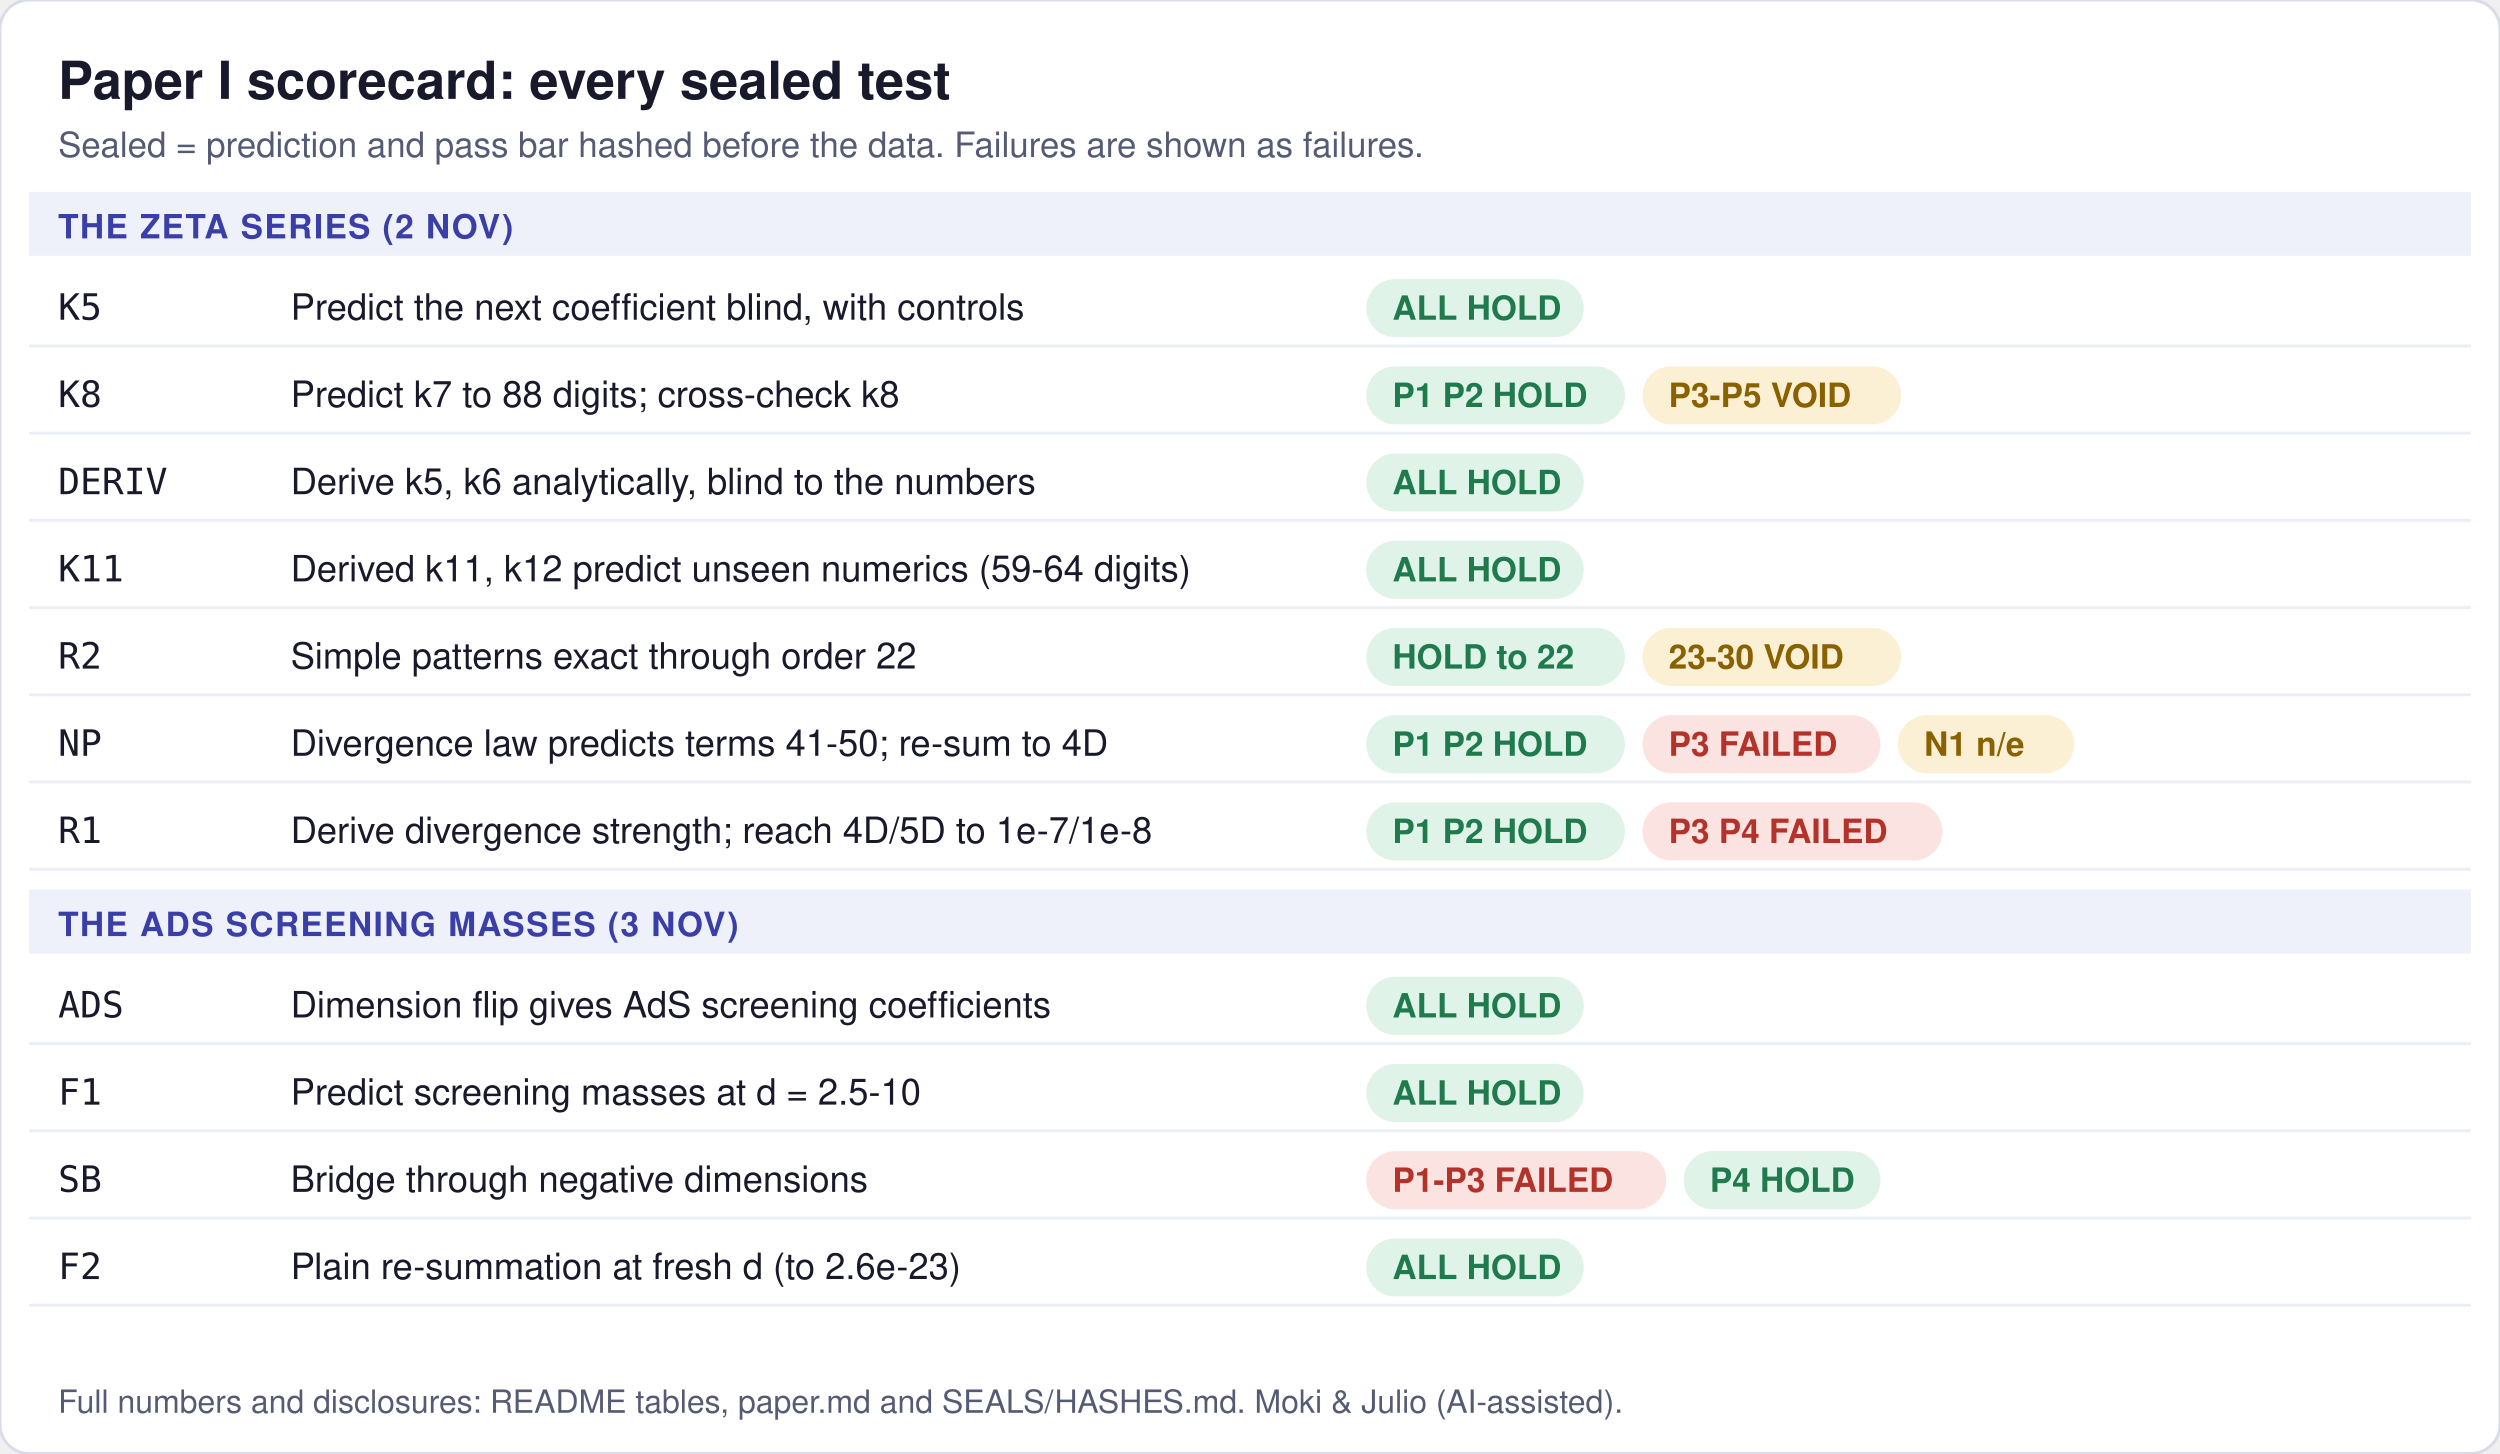
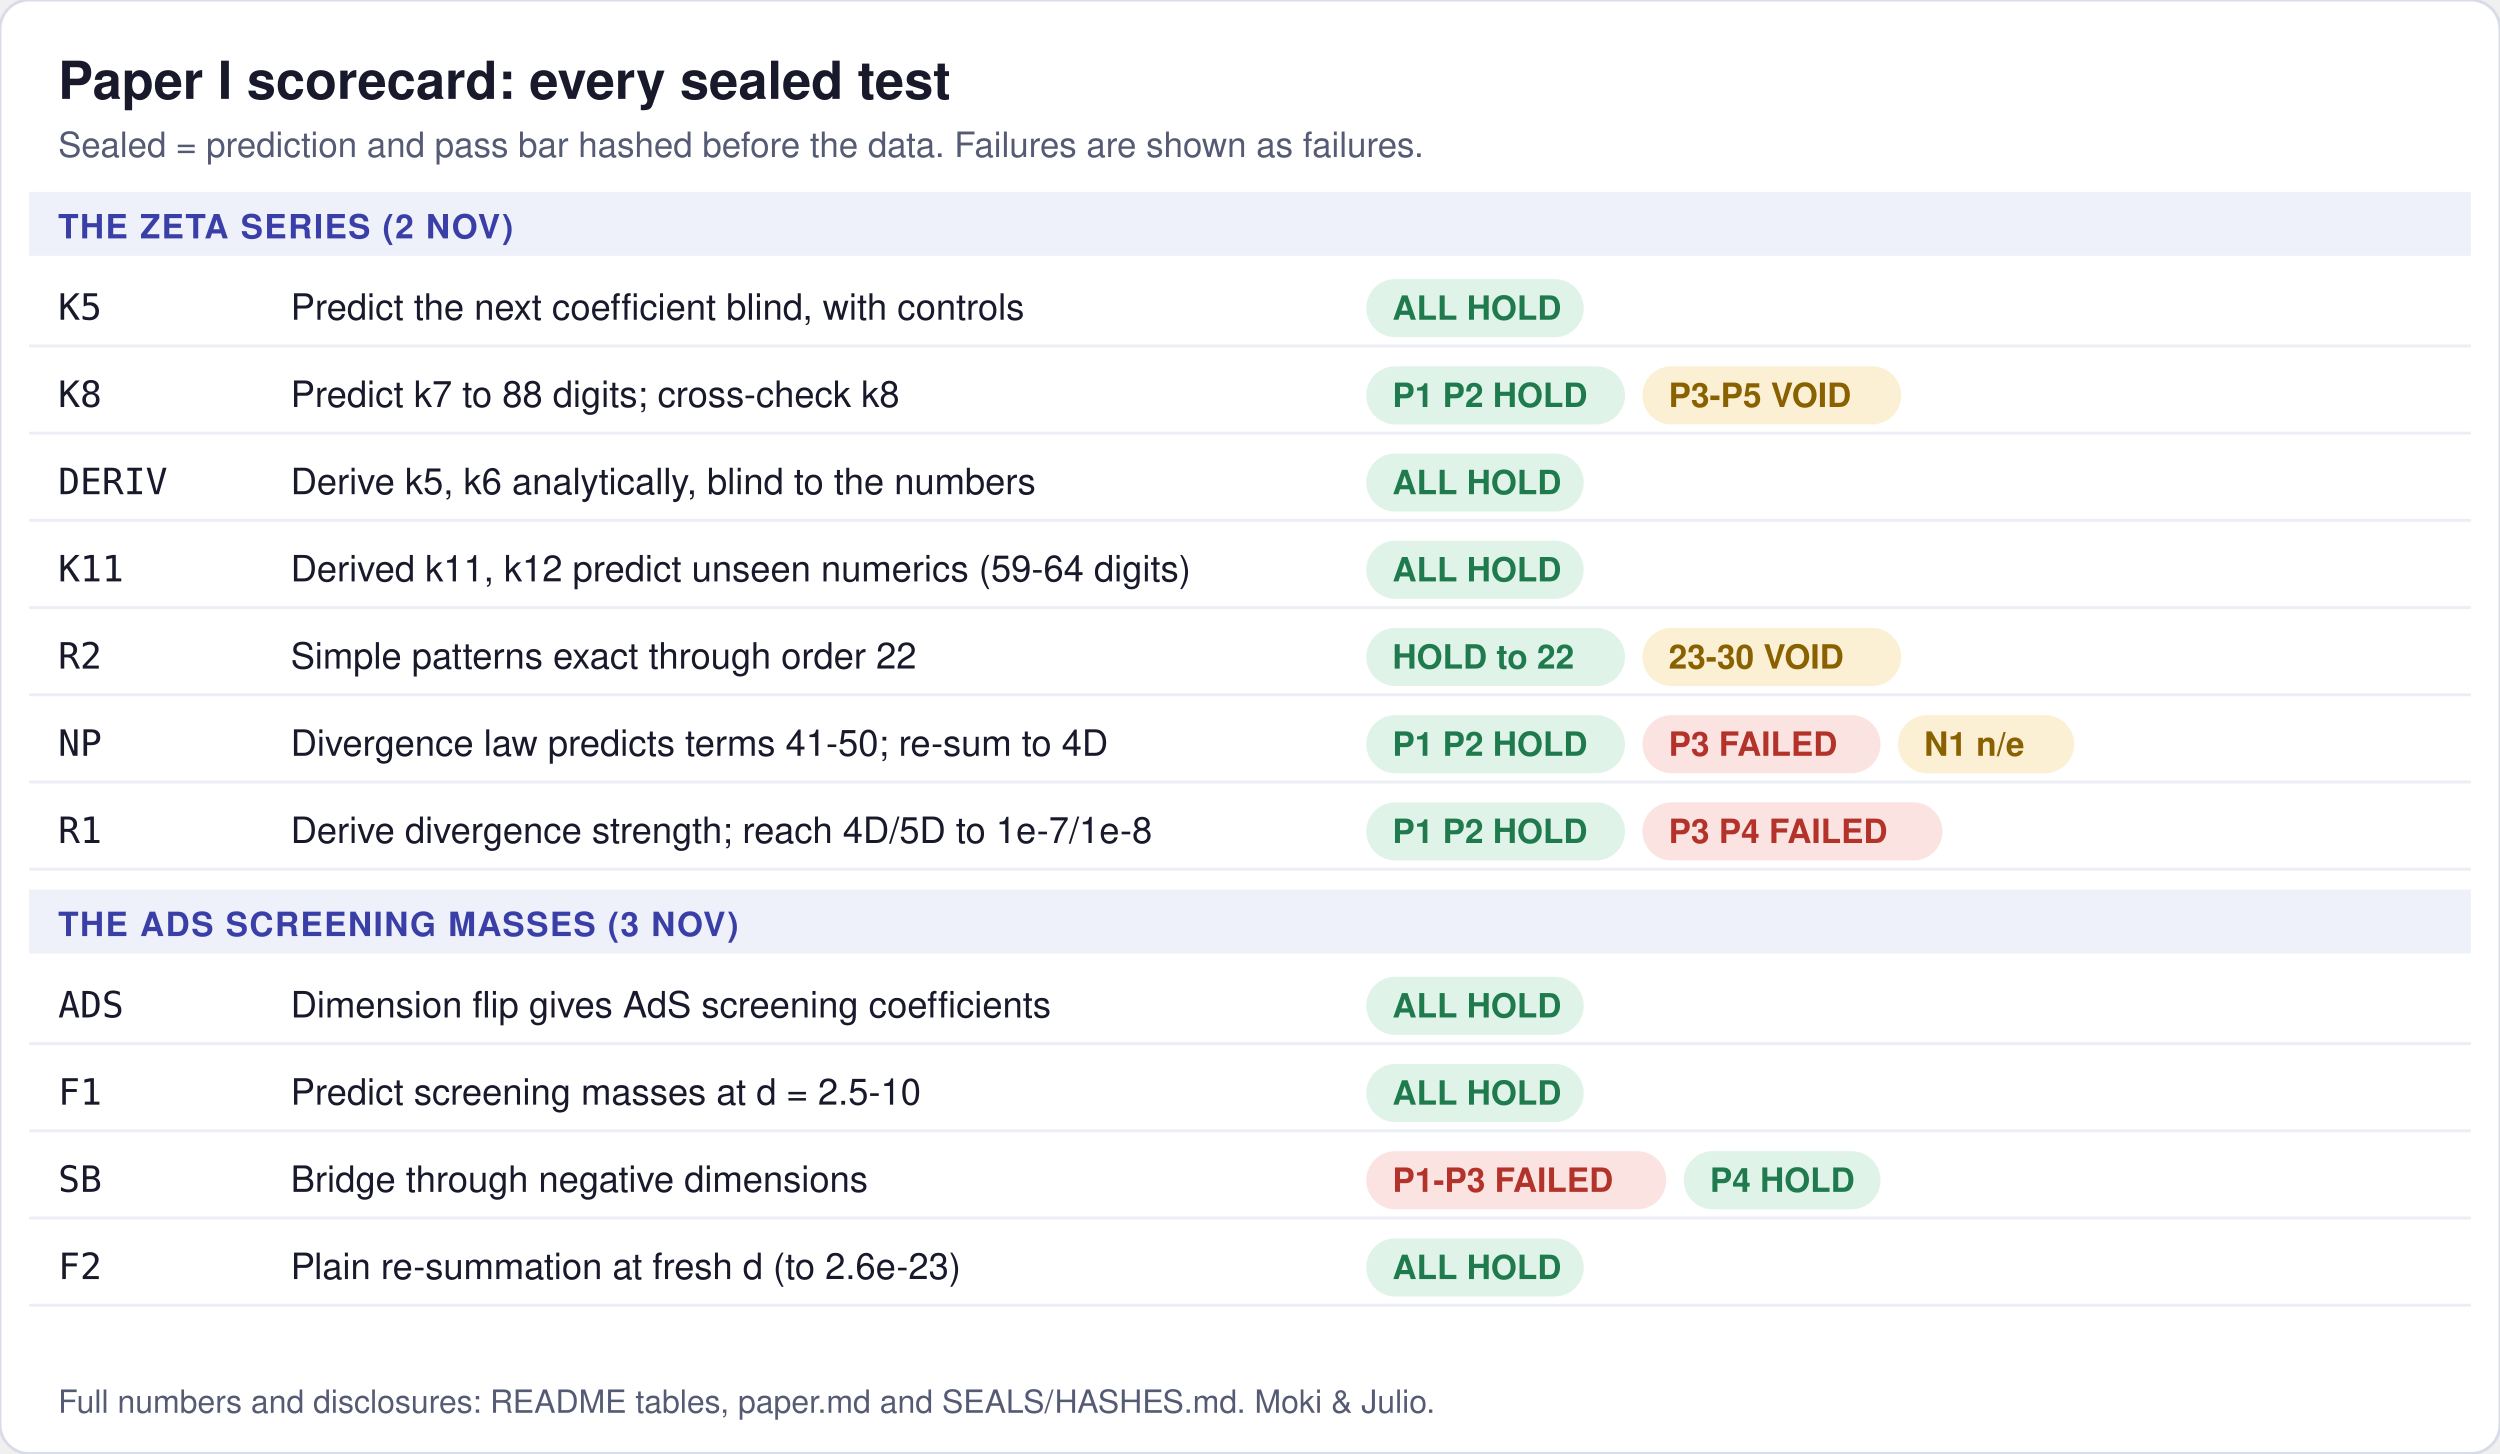
<svg xmlns="http://www.w3.org/2000/svg" width="860" height="500" viewBox="0 0 860 500" font-family="Segoe UI, Helvetica, Arial, sans-serif">
  <rect width="860" height="500" rx="10" fill="#ffffff" stroke="#d9dbe8" />
  <text x="20" y="34" font-size="18" font-weight="600" fill="#18192b">Paper I scorecard: every sealed test</text>
  <text x="20" y="54" font-size="12" fill="#555b74">Sealed = prediction and pass bar hashed before the data. Failures are shown as failures.</text>
  <rect x="10" y="66" width="840" height="22" fill="#eef0fa" />
  <text x="20" y="82" font-size="11.5" font-weight="600" fill="#3a3fa8" letter-spacing="0.5">THE ZETA SERIES (2 NOV)</text>
  <text x="20" y="110" font-size="12.5" font-family="Consolas, Menlo, monospace" fill="#18192b">K5</text>
  <text x="100" y="110" font-size="12.5" fill="#18192b">Predict the next coefficient blind, with controls</text>
  <rect x="470" y="96" width="74.8" height="20" rx="10" fill="#dff3e8" />
  <text x="479" y="110" font-size="11.5" font-weight="600" fill="#1f7a4d">ALL HOLD</text>
  <line x1="10" y1="119" x2="850" y2="119" stroke="#eceef5" />
  <text x="20" y="140" font-size="12.5" font-family="Consolas, Menlo, monospace" fill="#18192b">K8</text>
  <text x="100" y="140" font-size="12.5" fill="#18192b">Predict k7 to 88 digits; cross-check k8</text>
  <rect x="470" y="126" width="89.0" height="20" rx="10" fill="#dff3e8" />
  <text x="479" y="140" font-size="11.5" font-weight="600" fill="#1f7a4d">P1 P2 HOLD</text>
  <rect x="565.0" y="126" width="89.0" height="20" rx="10" fill="#fbf0d4" />
  <text x="574.0" y="140" font-size="11.5" font-weight="600" fill="#8a6100">P3-P5 VOID</text>
  <line x1="10" y1="149" x2="850" y2="149" stroke="#eceef5" />
  <text x="20" y="170" font-size="12.5" font-family="Consolas, Menlo, monospace" fill="#18192b">DERIV</text>
  <text x="100" y="170" font-size="12.5" fill="#18192b">Derive k5, k6 analytically, blind to the numbers</text>
  <rect x="470" y="156" width="74.8" height="20" rx="10" fill="#dff3e8" />
  <text x="479" y="170" font-size="11.5" font-weight="600" fill="#1f7a4d">ALL HOLD</text>
  <line x1="10" y1="179" x2="850" y2="179" stroke="#eceef5" />
  <text x="20" y="200" font-size="12.5" font-family="Consolas, Menlo, monospace" fill="#18192b">K11</text>
  <text x="100" y="200" font-size="12.5" fill="#18192b">Derived k11, k12 predict unseen numerics (59-64 digits)</text>
  <rect x="470" y="186" width="74.8" height="20" rx="10" fill="#dff3e8" />
  <text x="479" y="200" font-size="11.5" font-weight="600" fill="#1f7a4d">ALL HOLD</text>
  <line x1="10" y1="209" x2="850" y2="209" stroke="#eceef5" />
  <text x="20" y="230" font-size="12.5" font-family="Consolas, Menlo, monospace" fill="#18192b">R2</text>
  <text x="100" y="230" font-size="12.5" fill="#18192b">Simple patterns exact through order 22</text>
  <rect x="470" y="216" width="89.0" height="20" rx="10" fill="#dff3e8" />
  <text x="479" y="230" font-size="11.5" font-weight="600" fill="#1f7a4d">HOLD to 22</text>
  <rect x="565.0" y="216" width="89.0" height="20" rx="10" fill="#fbf0d4" />
  <text x="574.0" y="230" font-size="11.5" font-weight="600" fill="#8a6100">23-30 VOID</text>
  <line x1="10" y1="239" x2="850" y2="239" stroke="#eceef5" />
  <text x="20" y="260" font-size="12.5" font-family="Consolas, Menlo, monospace" fill="#18192b">NP</text>
  <text x="100" y="260" font-size="12.5" fill="#18192b">Divergence law predicts terms 41-50; re-sum to 4D</text>
  <rect x="470" y="246" width="89.0" height="20" rx="10" fill="#dff3e8" />
  <text x="479" y="260" font-size="11.5" font-weight="600" fill="#1f7a4d">P1 P2 HOLD</text>
  <rect x="565.0" y="246" width="81.9" height="20" rx="10" fill="#fbe3e1" />
  <text x="574.0" y="260" font-size="11.5" font-weight="600" fill="#b3322a">P3 FAILED</text>
  <rect x="652.9" y="246" width="60.6" height="20" rx="10" fill="#fbf0d4" />
  <text x="661.9" y="260" font-size="11.5" font-weight="600" fill="#8a6100">N1 n/e</text>
  <line x1="10" y1="269" x2="850" y2="269" stroke="#eceef5" />
  <text x="20" y="290" font-size="12.5" font-family="Consolas, Menlo, monospace" fill="#18192b">R1</text>
  <text x="100" y="290" font-size="12.5" fill="#18192b">Derive divergence strength; reach 4D/5D to 1e-7/1e-8</text>
  <rect x="470" y="276" width="89.0" height="20" rx="10" fill="#dff3e8" />
  <text x="479" y="290" font-size="11.5" font-weight="600" fill="#1f7a4d">P1 P2 HOLD</text>
  <rect x="565.0" y="276" width="103.2" height="20" rx="10" fill="#fbe3e1" />
  <text x="574.0" y="290" font-size="11.5" font-weight="600" fill="#b3322a">P3 P4 FAILED</text>
  <line x1="10" y1="299" x2="850" y2="299" stroke="#eceef5" />
  <rect x="10" y="306" width="840" height="22" fill="#eef0fa" />
  <text x="20" y="322" font-size="11.5" font-weight="600" fill="#3a3fa8" letter-spacing="0.5">THE ADS SCREENING MASSES (3 NOV)</text>
  <text x="20" y="350" font-size="12.5" font-family="Consolas, Menlo, monospace" fill="#18192b">ADS</text>
  <text x="100" y="350" font-size="12.5" fill="#18192b">Dimension flip gives AdS screening coefficients</text>
  <rect x="470" y="336" width="74.8" height="20" rx="10" fill="#dff3e8" />
  <text x="479" y="350" font-size="11.5" font-weight="600" fill="#1f7a4d">ALL HOLD</text>
  <line x1="10" y1="359" x2="850" y2="359" stroke="#eceef5" />
  <text x="20" y="380" font-size="12.5" font-family="Consolas, Menlo, monospace" fill="#18192b">F1</text>
  <text x="100" y="380" font-size="12.5" fill="#18192b">Predict screening masses at d = 2.5-10</text>
  <rect x="470" y="366" width="74.8" height="20" rx="10" fill="#dff3e8" />
  <text x="479" y="380" font-size="11.5" font-weight="600" fill="#1f7a4d">ALL HOLD</text>
  <line x1="10" y1="389" x2="850" y2="389" stroke="#eceef5" />
  <text x="20" y="410" font-size="12.5" font-family="Consolas, Menlo, monospace" fill="#18192b">SB</text>
  <text x="100" y="410" font-size="12.5" fill="#18192b">Bridge through negative dimensions</text>
  <rect x="470" y="396" width="103.2" height="20" rx="10" fill="#fbe3e1" />
  <text x="479" y="410" font-size="11.5" font-weight="600" fill="#b3322a">P1-P3 FAILED</text>
  <rect x="579.2" y="396" width="67.7" height="20" rx="10" fill="#dff3e8" />
  <text x="588.2" y="410" font-size="11.5" font-weight="600" fill="#1f7a4d">P4 HOLD</text>
  <line x1="10" y1="419" x2="850" y2="419" stroke="#eceef5" />
  <text x="20" y="440" font-size="12.5" font-family="Consolas, Menlo, monospace" fill="#18192b">F2</text>
  <text x="100" y="440" font-size="12.5" fill="#18192b">Plain re-summation at fresh d (to 2.6e-23)</text>
  <rect x="470" y="426" width="74.8" height="20" rx="10" fill="#dff3e8" />
  <text x="479" y="440" font-size="11.5" font-weight="600" fill="#1f7a4d">ALL HOLD</text>
  <line x1="10" y1="449" x2="850" y2="449" stroke="#eceef5" />
-   <text x="20" y="486" font-size="11" fill="#555b74">Full numbers and disclosures: README tables, paper.md and SEALS/HASHES.md. Moki &amp; Julio (AI-assisted).</text>
+   <text x="20" y="486" font-size="11" fill="#555b74">Full numbers and disclosures: README tables, paper.md and SEALS/HASHES.md. Moki &amp; Julio.</text>
</svg>
